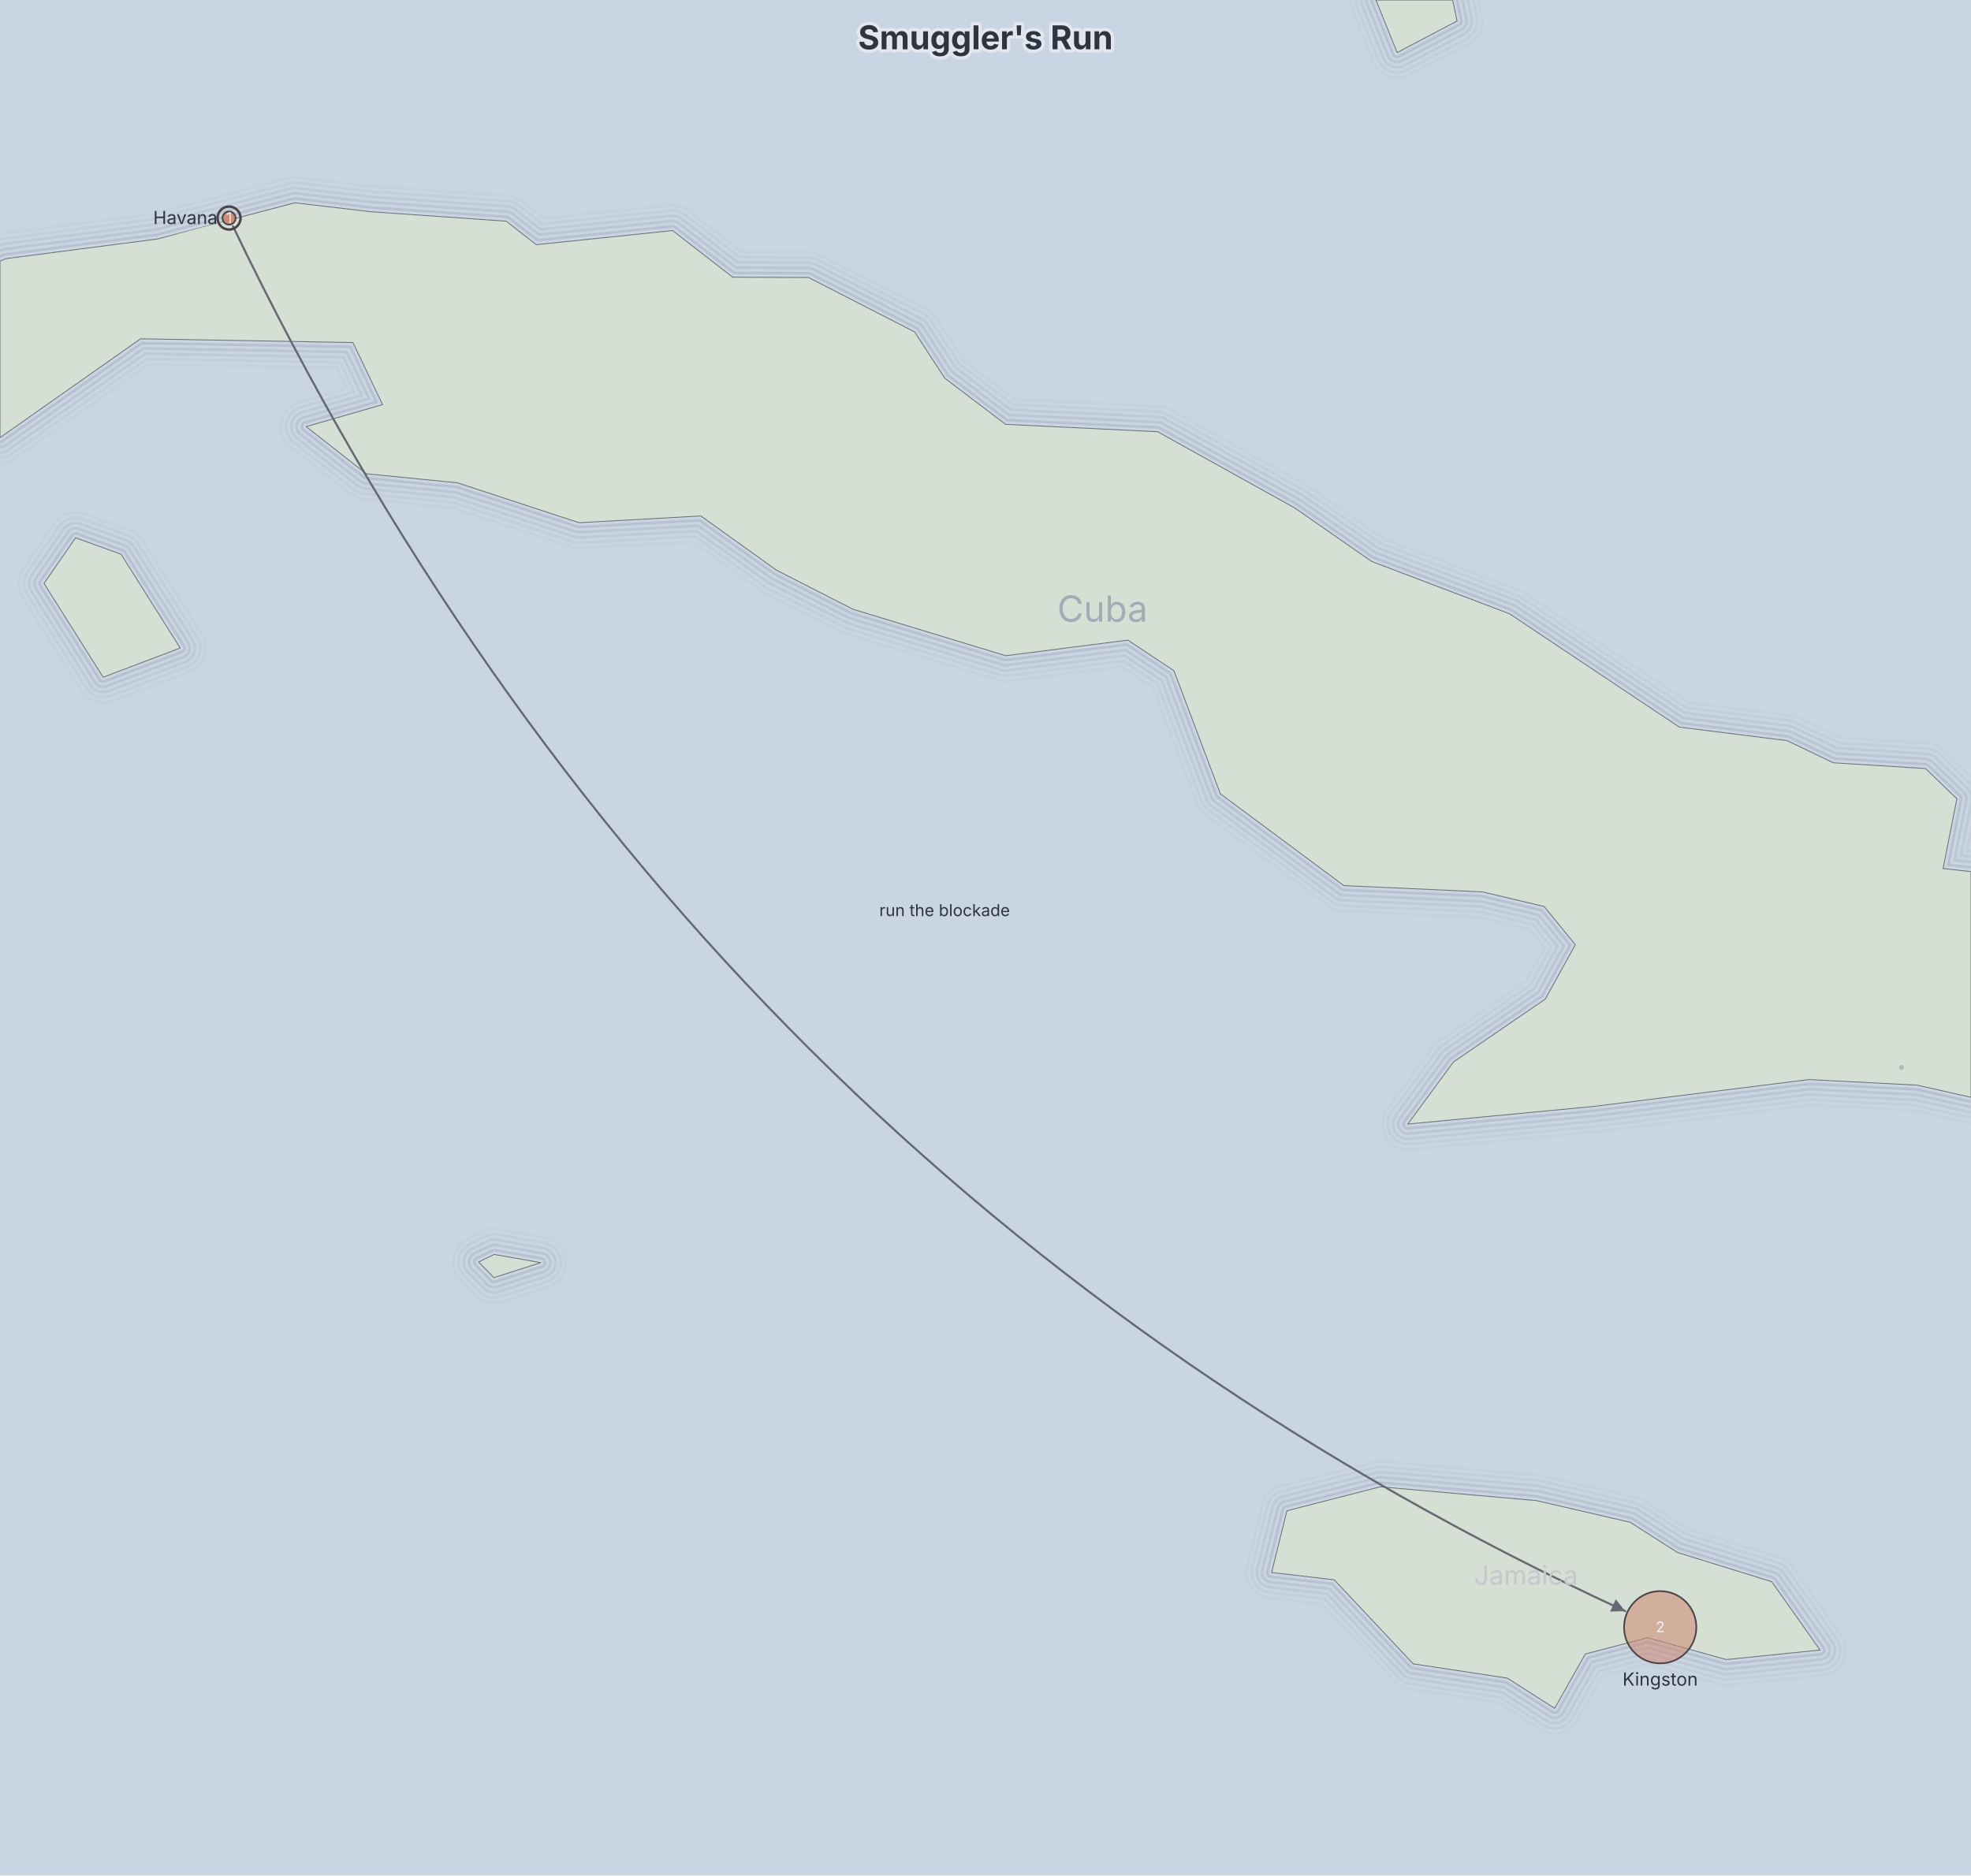
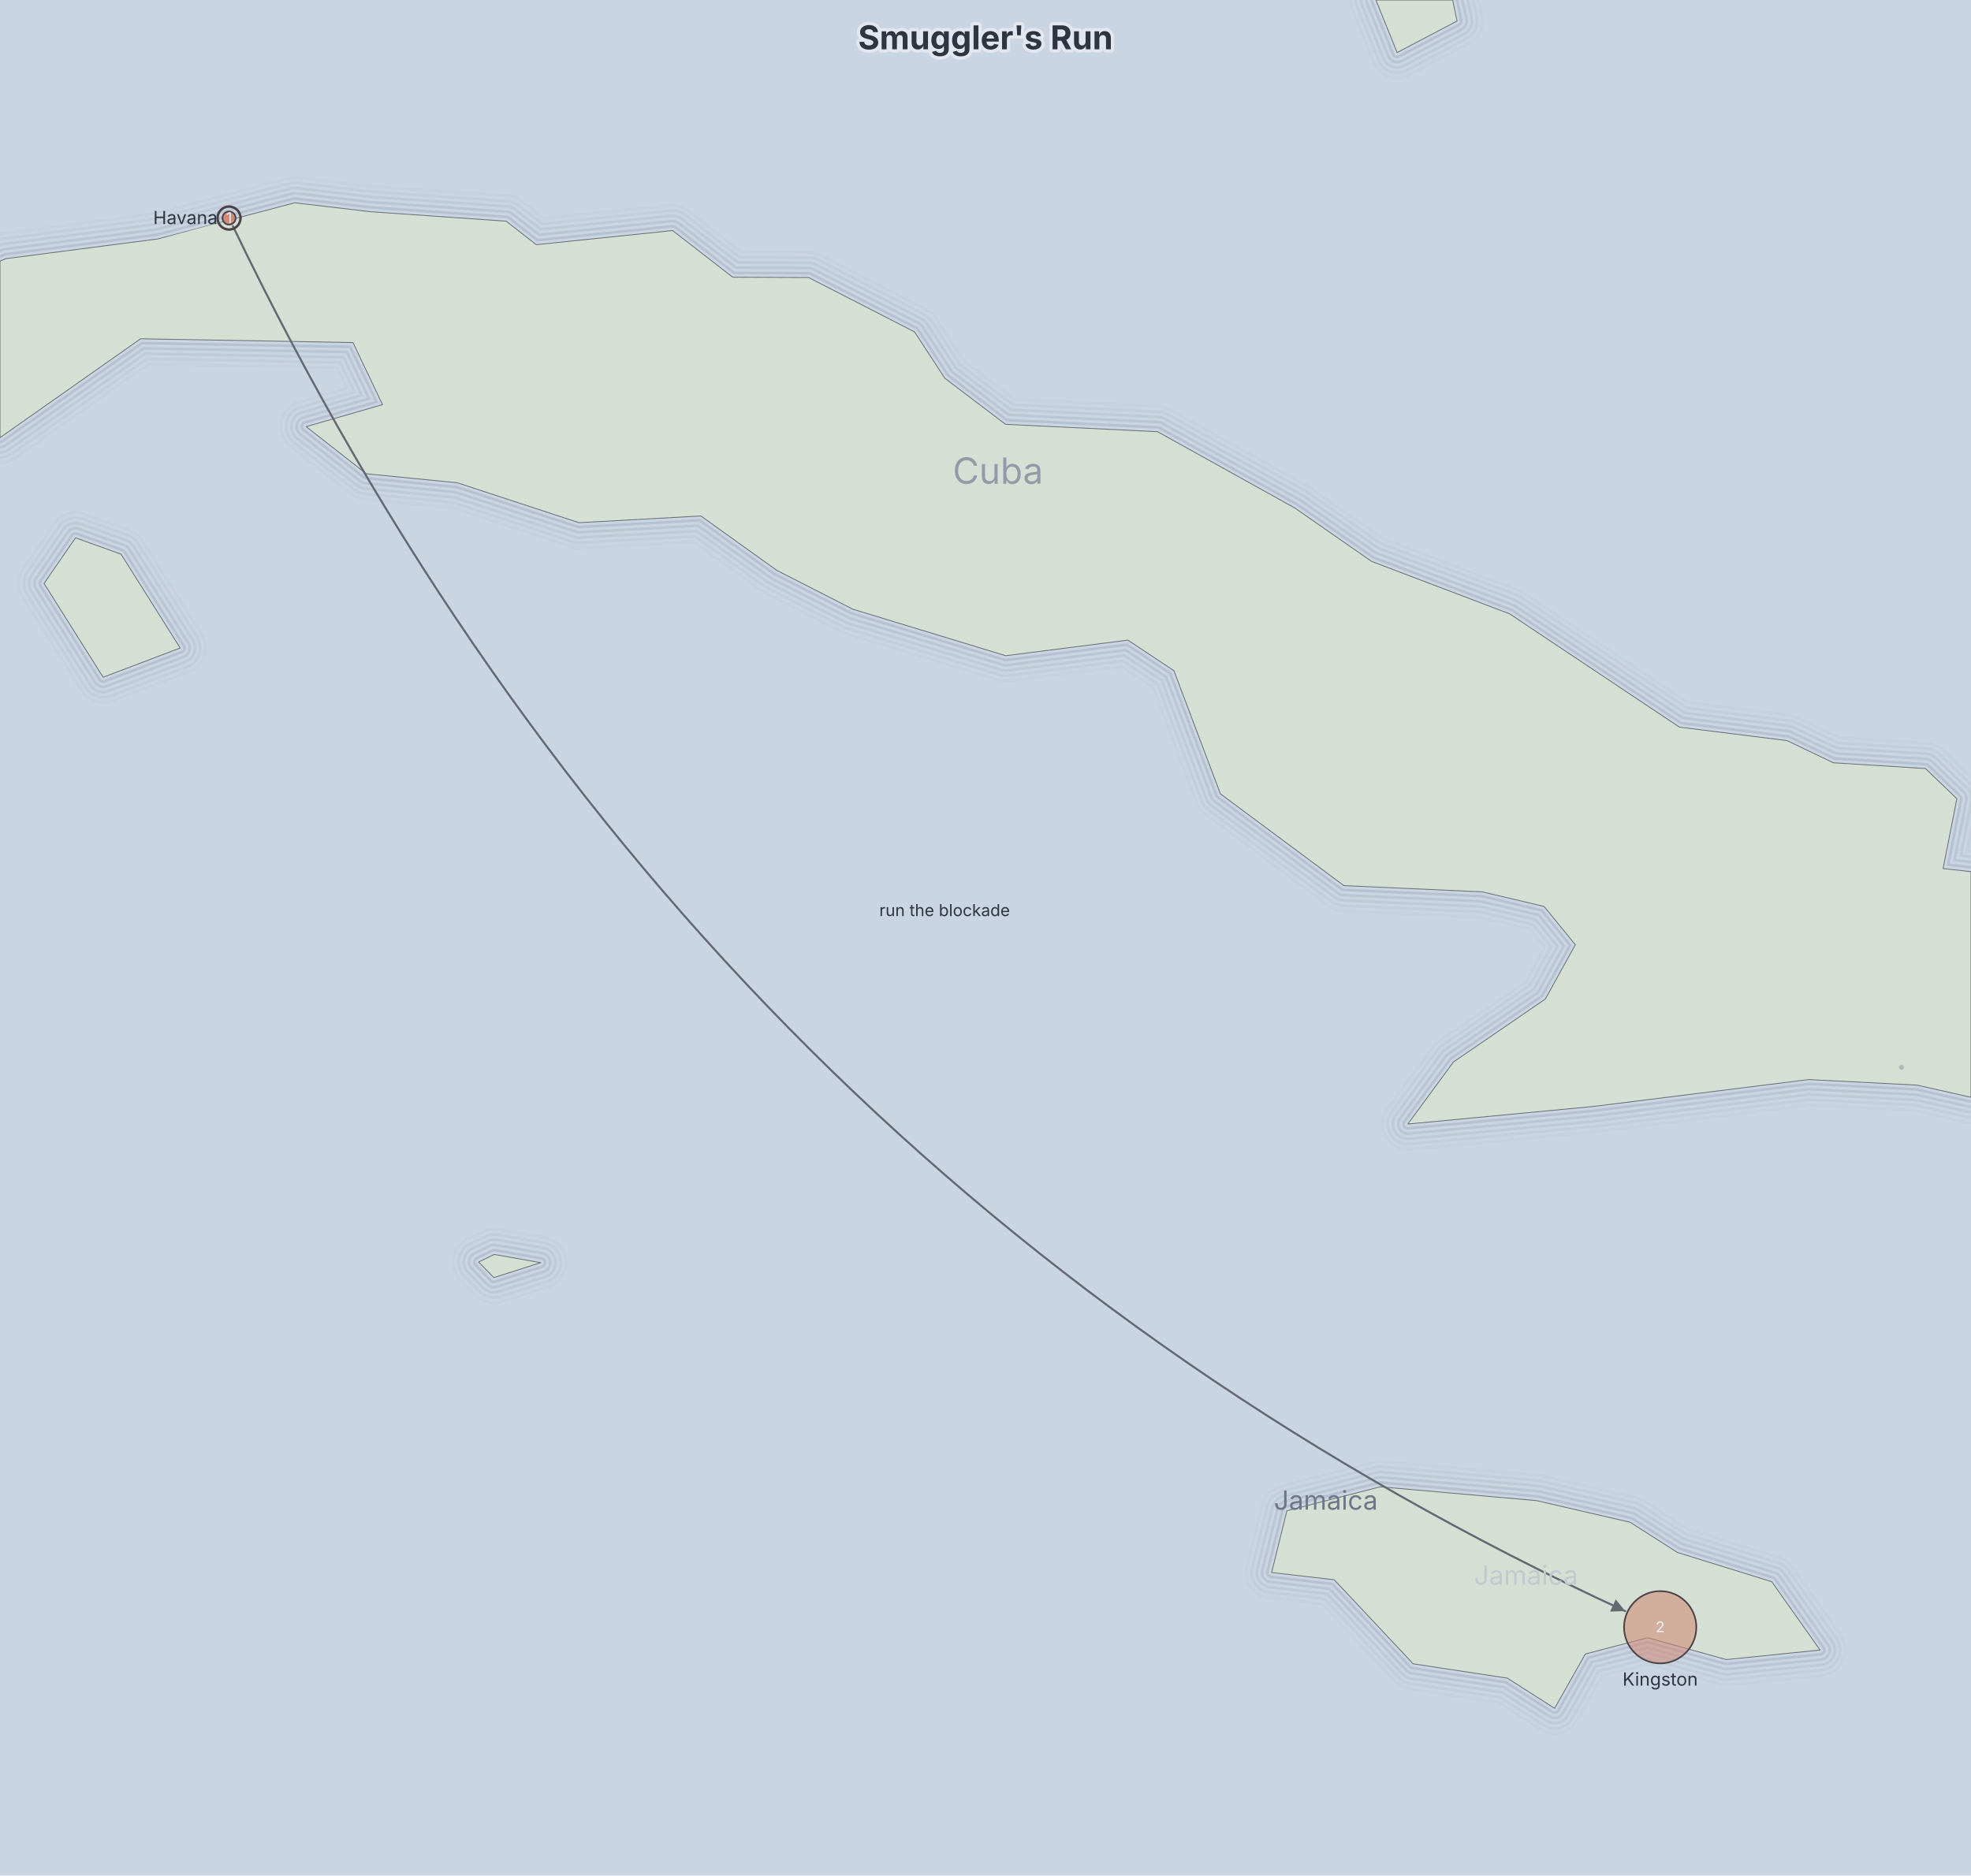
<svg xmlns="http://www.w3.org/2000/svg" width="1200" height="1142" viewBox="0 0 1200 1142" preserveAspectRatio="xMidYMin meet" style="font-family: Inter, system-ui, Avenir, Helvetica, Arial, sans-serif; background: rgb(202, 213, 227);">
  <rect width="1200" height="1142" fill="#cad5e3" />
  <defs>
-     <mask id="dgmo-map-water-mask" maskUnits="userSpaceOnUse" x="0" y="0" width="1200" height="1142">
+     <mask id="dgmo-map-water-mask__m0" maskUnits="userSpaceOnUse" x="0" y="0" width="1200" height="1142">
      <rect x="0" y="0" width="1200" height="1142" fill="white" />
      <path d="M291.4,768.5L300.9,763.9L329.2,768.9L300.7,778Z M935.4,913.8L992.5,927L1021.3,945.4L1078.7,963.2L1108.1,1004.8L1051,1010.6L1003.1,997.3L965.2,1007.2L946.5,1040.3L917.7,1021.9L860.4,1013.2L812.3,962L774.2,957.6L783.5,920L840.3,905.4Z M1200,668.2L1167.2,660.8L1101.3,657.4L969.9,673.8L857.1,684.5L884.9,646.7L940.8,608.4L959.1,575.3L940.1,552L902.5,543.1L818.2,539.3L743,483.4L714.7,408.4L686.7,389.8L612.3,399.3L519.3,371L472.9,347.3L426.7,314.2L352.5,318.3L278.5,294L223,288.5L186.4,259.8L232.9,246.4L214.9,208.6L85.6,206.3L0,266.5L0,159L3.6,157.5L96.1,145.5L179.4,123.5L225.4,128.9L308.2,134.7L326.5,149L409.5,140.4L446.1,168.8L492.3,169L556.8,202.1L575.2,230.3L612.2,258.4L704.8,262.9L788.4,309.4L835.1,341.9L919.1,373.8L1022.5,442.8L1088,451L1116.2,464.5L1172.3,468L1191.4,486.4L1183,528.9L1200,530.8L1200,668.2ZM109.7,394.6L62.8,412.4L26.8,355.3L46,327.5L73.7,337.5Z M884.4,0L887.1,12.8L850.6,32L837.7,0L884.4,0Z" fill="black" />
    </mask>
-     <path id="dgmo-map-coast" d="M291.4,768.5L300.9,763.9L329.2,768.9L300.7,778Z M935.4,913.8L992.5,927L1021.3,945.4L1078.7,963.2L1108.1,1004.8L1051,1010.6L1003.1,997.3L965.2,1007.2L946.5,1040.3L917.7,1021.9L860.4,1013.2L812.3,962L774.2,957.6L783.5,920L840.3,905.4Z M0,159L3.6,157.5L96.1,145.5L179.4,123.5L225.4,128.9L308.2,134.7L326.5,149L409.5,140.4L446.1,168.8L492.3,169L556.8,202.1L575.2,230.3L612.2,258.4L704.8,262.9L788.4,309.4L835.1,341.9L919.1,373.8L1022.5,442.8L1088,451L1116.2,464.5L1172.3,468L1191.4,486.4L1183,528.9L1200,530.8 M1200,668.2L1167.2,660.8L1101.3,657.4L969.9,673.8L857.1,684.5L884.9,646.7L940.8,608.4L959.1,575.3L940.1,552L902.5,543.1L818.2,539.3L743,483.4L714.7,408.4L686.7,389.8L612.3,399.3L519.3,371L472.9,347.3L426.7,314.2L352.5,318.3L278.5,294L223,288.5L186.4,259.8L232.9,246.4L214.9,208.6L85.6,206.3L0,266.5 M109.7,394.6L62.8,412.4L26.8,355.3L46,327.5L73.7,337.5Z M884.4,0L887.1,12.8L850.6,32L837.7,0" fill="none" />
-     <filter id="dgmo-map-label-patch-blur" x="-50%" y="-50%" width="200%" height="200%">
+     <path id="dgmo-map-coast__m0" d="M291.4,768.5L300.9,763.9L329.2,768.9L300.7,778Z M935.4,913.8L992.5,927L1021.3,945.4L1078.7,963.2L1108.1,1004.8L1051,1010.6L1003.1,997.3L965.2,1007.2L946.5,1040.3L917.7,1021.9L860.4,1013.2L812.3,962L774.2,957.6L783.5,920L840.3,905.4Z M0,159L3.6,157.5L96.1,145.5L179.4,123.5L225.4,128.9L308.2,134.7L326.5,149L409.5,140.4L446.1,168.8L492.3,169L556.8,202.1L575.2,230.3L612.2,258.4L704.8,262.9L788.4,309.4L835.1,341.9L919.1,373.8L1022.5,442.8L1088,451L1116.2,464.5L1172.3,468L1191.4,486.4L1183,528.9L1200,530.8 M1200,668.2L1167.2,660.8L1101.3,657.4L969.9,673.8L857.1,684.5L884.9,646.7L940.8,608.4L959.1,575.3L940.1,552L902.5,543.1L818.2,539.3L743,483.4L714.7,408.4L686.7,389.8L612.3,399.3L519.3,371L472.9,347.3L426.7,314.2L352.5,318.3L278.5,294L223,288.5L186.4,259.8L232.9,246.4L214.9,208.6L85.6,206.3L0,266.5 M109.7,394.6L62.8,412.4L26.8,355.3L46,327.5L73.7,337.5Z M884.4,0L887.1,12.8L850.6,32L837.7,0" fill="none" />
+     <filter id="dgmo-map-label-patch-blur__m0" x="-50%" y="-50%" width="200%" height="200%">
      <feGaussianBlur in="SourceGraphic" stdDeviation="2.5" />
    </filter>
-     <mask id="dgmo-map-label-patch" maskUnits="userSpaceOnUse" x="0" y="0" width="1200" height="1142">
-       <g filter="url(#dgmo-map-label-patch-blur)">
+     <mask id="dgmo-map-label-patch__m0" maskUnits="userSpaceOnUse" x="0" y="0" width="1200" height="1142">
+       <g filter="url(#dgmo-map-label-patch-blur__m0)">
        <rect x="90.382" y="124.65" width="46.06" height="17" rx="8.5" fill="white" />
        <rect x="985.268" y="1014.668" width="51.01" height="17" rx="8.5" fill="white" />
      </g>
    </mask>
-     <marker id="dgmo-map-arrow-0" viewBox="0 0 10 10" refX="10" refY="5" markerUnits="userSpaceOnUse" markerWidth="8.188" markerHeight="8.188" orient="auto-start-reverse">
+     <marker id="dgmo-map-arrow-0__m0" viewBox="0 0 10 10" refX="10" refY="5" markerUnits="userSpaceOnUse" markerWidth="8.188" markerHeight="8.188" orient="auto-start-reverse">
      <path d="M0,0L10,5L0,10z" fill="#636872" />
    </marker>
  </defs>
  <g class="dgmo-map-regions">
    <path d="M291.4,768.5L300.9,763.9L329.2,768.9L300.7,778Z" fill="#d5dfd3" stroke="#687073" stroke-width="0.5" data-region-name="Cayman Is." data-iso="KY" data-label-x="307.13023106611604" data-label-y="770.2598050899217" />
    <path d="M935.4,913.8L992.5,927L1021.3,945.4L1078.7,963.2L1108.1,1004.8L1051,1010.6L1003.1,997.3L965.2,1007.2L946.5,1040.3L917.7,1021.9L860.4,1013.2L812.3,962L774.2,957.6L783.5,920L840.3,905.4Z" fill="#d5dfd3" stroke="#687073" stroke-width="0.5" data-region-name="Jamaica" data-iso="JM" data-label-x="929.0971605482009" data-label-y="964.9978342871556" />
    <path d="M1200,668.2L1167.2,660.8L1101.3,657.4L969.9,673.8L857.1,684.5L884.9,646.7L940.8,608.4L959.1,575.3L940.1,552L902.5,543.1L818.2,539.3L743,483.4L714.7,408.4L686.7,389.8L612.3,399.3L519.3,371L472.9,347.3L426.7,314.2L352.5,318.3L278.5,294L223,288.5L186.4,259.8L232.9,246.4L214.9,208.6L85.6,206.3L0,266.5L0,159L3.6,157.5L96.1,145.5L179.4,123.5L225.4,128.9L308.2,134.7L326.5,149L409.5,140.4L446.1,168.8L492.3,169L556.8,202.1L575.2,230.3L612.2,258.4L704.8,262.9L788.4,309.4L835.1,341.9L919.1,373.8L1022.5,442.8L1088,451L1116.2,464.5L1172.3,468L1191.4,486.4L1183,528.9L1200,530.8L1200,668.2ZM109.7,394.6L62.8,412.4L26.8,355.3L46,327.5L73.7,337.5Z" fill="#d5dfd3" stroke="#687073" stroke-width="0.5" data-region-name="Cuba" data-iso="CU" data-label-x="671.2432122296668" data-label-y="378.6045841331995" />
    <path d="M884.4,0L887.1,12.8L850.6,32L837.7,0L884.4,0Z" fill="#d5dfd3" stroke="#687073" stroke-width="0.5" data-region-name="Bahamas" data-iso="BS" data-label-x="861.8211899904243" data-label-y="11.755948980602998" />
  </g>
-   <g class="dgmo-map-water-lines" fill="none" style="pointer-events: none;" mask="url(#dgmo-map-water-mask)">
-     <use href="#dgmo-map-coast" stroke="#a6afbc" stroke-width="32.433" stroke-opacity="0.1" stroke-linejoin="round" stroke-linecap="round" />
-     <use href="#dgmo-map-coast" stroke="#cad5e3" stroke-width="29.235" stroke-linejoin="round" stroke-linecap="round" />
-     <use href="#dgmo-map-coast" stroke="#a6afbc" stroke-width="26.038" stroke-opacity="0.2" stroke-linejoin="round" stroke-linecap="round" />
-     <use href="#dgmo-map-coast" stroke="#cad5e3" stroke-width="22.84" stroke-linejoin="round" stroke-linecap="round" />
-     <use href="#dgmo-map-coast" stroke="#a6afbc" stroke-width="19.642" stroke-opacity="0.3" stroke-linejoin="round" stroke-linecap="round" />
-     <use href="#dgmo-map-coast" stroke="#cad5e3" stroke-width="16.445" stroke-linejoin="round" stroke-linecap="round" />
-     <use href="#dgmo-map-coast" stroke="#a6afbc" stroke-width="13.247" stroke-opacity="0.4" stroke-linejoin="round" stroke-linecap="round" />
-     <use href="#dgmo-map-coast" stroke="#cad5e3" stroke-width="10.05" stroke-linejoin="round" stroke-linecap="round" />
-     <use href="#dgmo-map-coast" stroke="#a6afbc" stroke-width="6.852" stroke-opacity="0.5" stroke-linejoin="round" stroke-linecap="round" />
-     <use href="#dgmo-map-coast" stroke="#cad5e3" stroke-width="3.654" stroke-linejoin="round" stroke-linecap="round" />
+   <g class="dgmo-map-water-lines" fill="none" style="pointer-events: none;" mask="url(#dgmo-map-water-mask__m0)">
+     <use href="#dgmo-map-coast__m0" stroke="#a6afbc" stroke-width="32.433" stroke-opacity="0.1" stroke-linejoin="round" stroke-linecap="round" />
+     <use href="#dgmo-map-coast__m0" stroke="#cad5e3" stroke-width="29.235" stroke-linejoin="round" stroke-linecap="round" />
+     <use href="#dgmo-map-coast__m0" stroke="#a6afbc" stroke-width="26.038" stroke-opacity="0.2" stroke-linejoin="round" stroke-linecap="round" />
+     <use href="#dgmo-map-coast__m0" stroke="#cad5e3" stroke-width="22.84" stroke-linejoin="round" stroke-linecap="round" />
+     <use href="#dgmo-map-coast__m0" stroke="#a6afbc" stroke-width="19.642" stroke-opacity="0.3" stroke-linejoin="round" stroke-linecap="round" />
+     <use href="#dgmo-map-coast__m0" stroke="#cad5e3" stroke-width="16.445" stroke-linejoin="round" stroke-linecap="round" />
+     <use href="#dgmo-map-coast__m0" stroke="#a6afbc" stroke-width="13.247" stroke-opacity="0.4" stroke-linejoin="round" stroke-linecap="round" />
+     <use href="#dgmo-map-coast__m0" stroke="#cad5e3" stroke-width="10.05" stroke-linejoin="round" stroke-linecap="round" />
+     <use href="#dgmo-map-coast__m0" stroke="#a6afbc" stroke-width="6.852" stroke-opacity="0.5" stroke-linejoin="round" stroke-linecap="round" />
+     <use href="#dgmo-map-coast__m0" stroke="#cad5e3" stroke-width="3.654" stroke-linejoin="round" stroke-linecap="round" />
    <path d="M291.4,768.5L300.9,763.9L329.2,768.9L300.7,778Z M935.4,913.8L992.5,927L1021.3,945.4L1078.7,963.2L1108.1,1004.8L1051,1010.6L1003.1,997.3L965.2,1007.2L946.5,1040.3L917.7,1021.9L860.4,1013.2L812.3,962L774.2,957.6L783.5,920L840.3,905.4Z M1200,668.2L1167.2,660.8L1101.3,657.4L969.9,673.8L857.1,684.5L884.9,646.7L940.8,608.4L959.1,575.3L940.1,552L902.5,543.1L818.2,539.3L743,483.4L714.7,408.4L686.7,389.8L612.3,399.3L519.3,371L472.9,347.3L426.7,314.2L352.5,318.3L278.5,294L223,288.5L186.4,259.8L232.9,246.4L214.9,208.6L85.6,206.3L0,266.5L0,159L3.6,157.5L96.1,145.5L179.4,123.5L225.4,128.9L308.2,134.7L326.5,149L409.5,140.4L446.1,168.8L492.3,169L556.8,202.1L575.2,230.3L612.2,258.4L704.8,262.9L788.4,309.4L835.1,341.9L919.1,373.8L1022.5,442.8L1088,451L1116.2,464.5L1172.3,468L1191.4,486.4L1183,528.9L1200,530.8L1200,668.2ZM109.7,394.6L62.8,412.4L26.8,355.3L46,327.5L73.7,337.5Z M884.4,0L887.1,12.8L850.6,32L837.7,0L884.4,0Z" stroke="#687073" stroke-width="0.5" stroke-linejoin="round" />
  </g>
  <g class="dgmo-map-cities" fill="#4c566a" fill-opacity="0.28" style="pointer-events: none;">
    <circle cx="1157.686" cy="649.997" r="1.502" />
  </g>
-   <g class="dgmo-map-label-patch" mask="url(#dgmo-map-label-patch)" style="pointer-events: none;">
+   <g class="dgmo-map-label-patch" mask="url(#dgmo-map-label-patch__m0)" style="pointer-events: none;">
    <path d="M935.4,913.8L992.5,927L1021.3,945.4L1078.7,963.2L1108.1,1004.8L1051,1010.6L1003.1,997.3L965.2,1007.2L946.5,1040.3L917.7,1021.9L860.4,1013.2L812.3,962L774.2,957.6L783.5,920L840.3,905.4Z" fill="#d5dfd3" />
    <path d="M1200,668.2L1167.2,660.8L1101.3,657.4L969.9,673.8L857.1,684.5L884.9,646.7L940.8,608.4L959.1,575.3L940.1,552L902.5,543.1L818.2,539.3L743,483.4L714.7,408.4L686.7,389.8L612.3,399.3L519.3,371L472.9,347.3L426.7,314.2L352.5,318.3L278.5,294L223,288.5L186.4,259.8L232.9,246.4L214.9,208.6L85.6,206.3L0,266.5L0,159L3.6,157.5L96.1,145.5L179.4,123.5L225.4,128.9L308.2,134.7L326.5,149L409.5,140.4L446.1,168.8L492.3,169L556.8,202.1L575.2,230.3L612.2,258.4L704.8,262.9L788.4,309.4L835.1,341.9L919.1,373.8L1022.5,442.8L1088,451L1116.2,464.5L1172.3,468L1191.4,486.4L1183,528.9L1200,530.8L1200,668.2ZM109.7,394.6L62.8,412.4L26.8,355.3L46,327.5L73.7,337.5Z" fill="#d5dfd3" />
  </g>
  <g class="dgmo-map-legs" fill="none">
-     <path d="M141.822,137.742Q420.642,718.695 989.434,981.083" stroke="#636872" stroke-width="1.25" stroke-linecap="round" data-from-id="havana" data-to-id="kingston" data-line-number="7" marker-end="url(#dgmo-map-arrow-0)" />
+     <path d="M141.822,137.742Q420.642,718.695 989.434,981.083" stroke="#636872" stroke-width="1.25" stroke-linecap="round" data-from-id="havana" data-to-id="kingston" data-line-number="7" marker-end="url(#dgmo-map-arrow-0__m0)" />
    <text x="575.107" y="557.855" text-anchor="middle" font-size="10" fill="#2e3440" data-line-number="7">run the blockade</text>
  </g>
  <g class="dgmo-map-spider" />
  <g class="dgmo-map-pois">
    <circle cx="139.442" cy="132.784" r="7" fill="none" stroke="#4b4349" stroke-width="1.5" />
    <circle cx="139.442" cy="132.784" r="4" fill="#d08770" fill-opacity="0.92" stroke="#4b4349" stroke-width="1" data-line-number="3" data-poi="havana" />
    <text x="139.442" y="135.784" text-anchor="middle" font-size="9" fill="#eceff4">1</text>
    <circle cx="1010.773" cy="990.927" r="22" fill="#d08770" fill-opacity="0.55" stroke="#4b4349" stroke-width="1" data-line-number="4" data-poi="kingston" />
    <text x="1010.773" y="993.927" text-anchor="middle" font-size="9" fill="#eceff4">2</text>
  </g>
  <g class="dgmo-map-labels">
    <text x="929.097" y="964.998" text-anchor="middle" font-size="16" fill="#c4c8ce">Jamaica</text>
    <text x="132.442" y="136.45" text-anchor="end" font-size="11" fill="#2e3440" data-poi="havana" style="cursor: default;" data-line-number="3">Havana</text>
    <text x="1010.773" y="1026.468" text-anchor="middle" font-size="11" fill="#2e3440" data-poi="kingston" style="cursor: default;" data-line-number="4">Kingston</text>
-     <text x="671.243" y="378.605" text-anchor="middle" font-size="22" fill="#a4aab6">Cuba</text>
+     <text x="607.583" y="294.58" text-anchor="middle" font-size="22" fill="#949ba8">Cuba</text>
+     <text x="807.207" y="919.318" text-anchor="middle" font-size="16" fill="#6e7687">Jamaica</text>
  </g>
  <text class="dgmo-map-title" x="600" y="30" text-anchor="middle" font-size="20" font-weight="700" fill="#2e3440" paint-order="stroke fill" stroke="#eceff4" stroke-width="4" stroke-linejoin="round" stroke-opacity="0.7">Smuggler's Run</text>
</svg>
